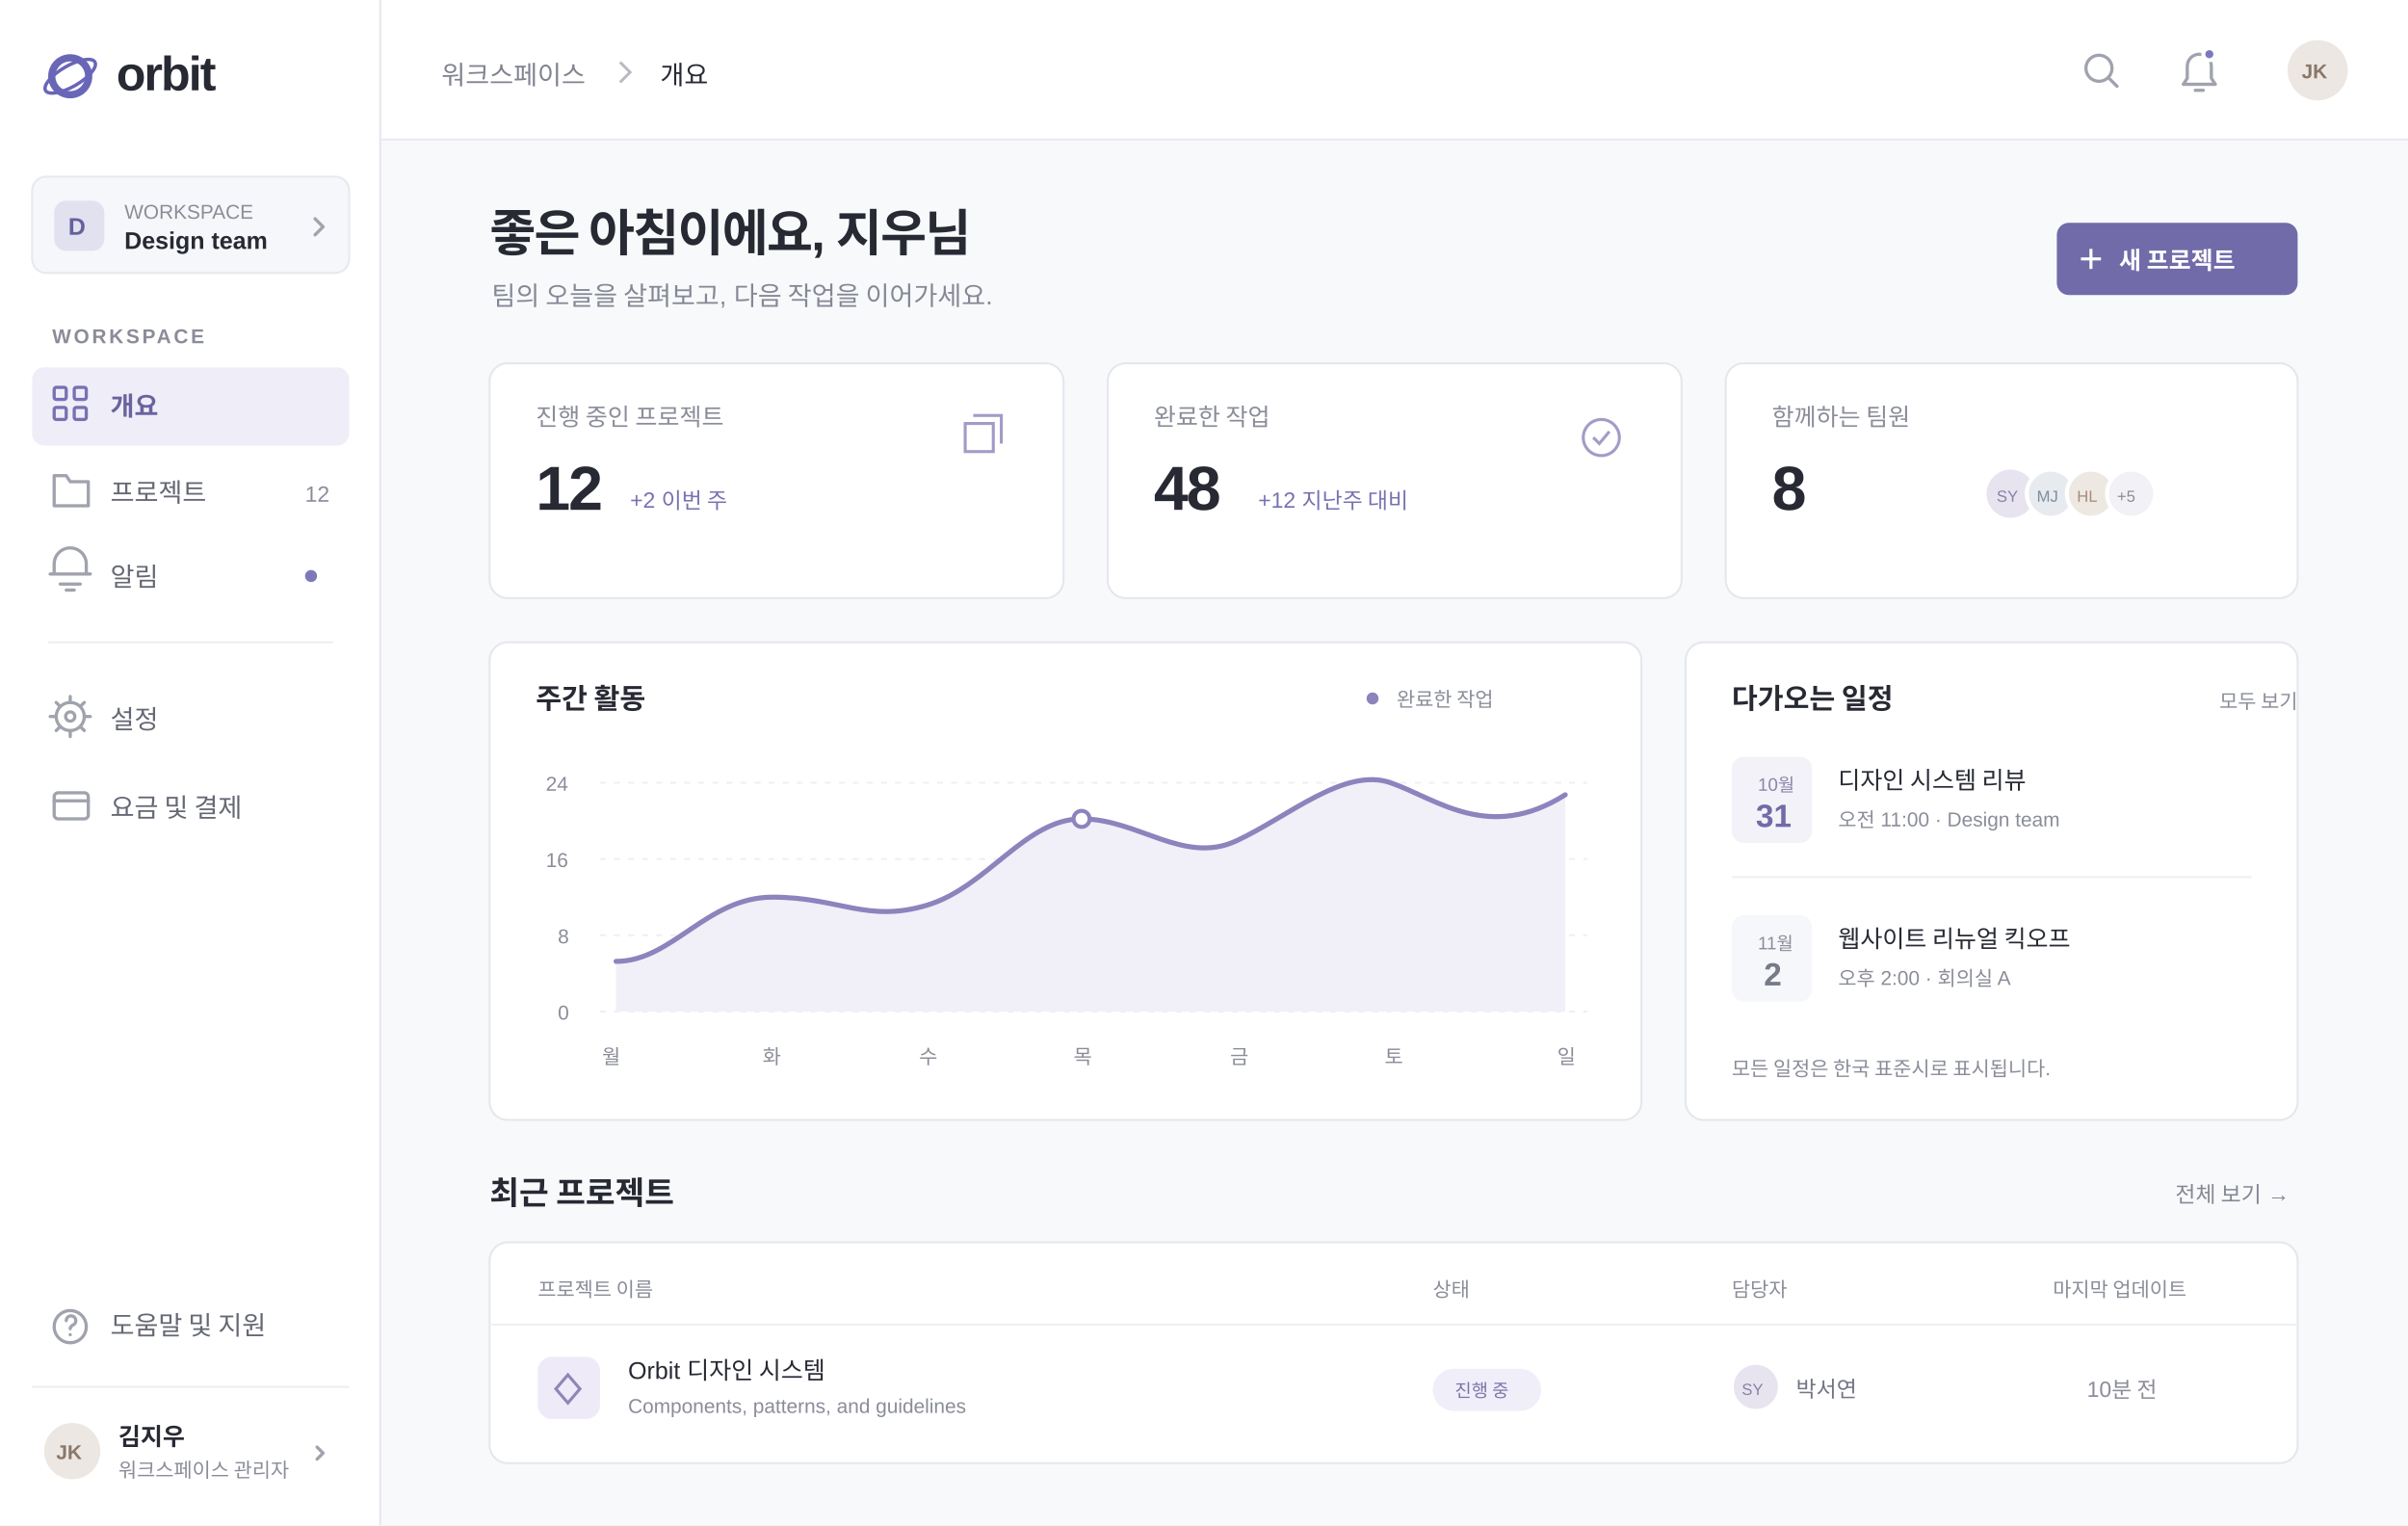
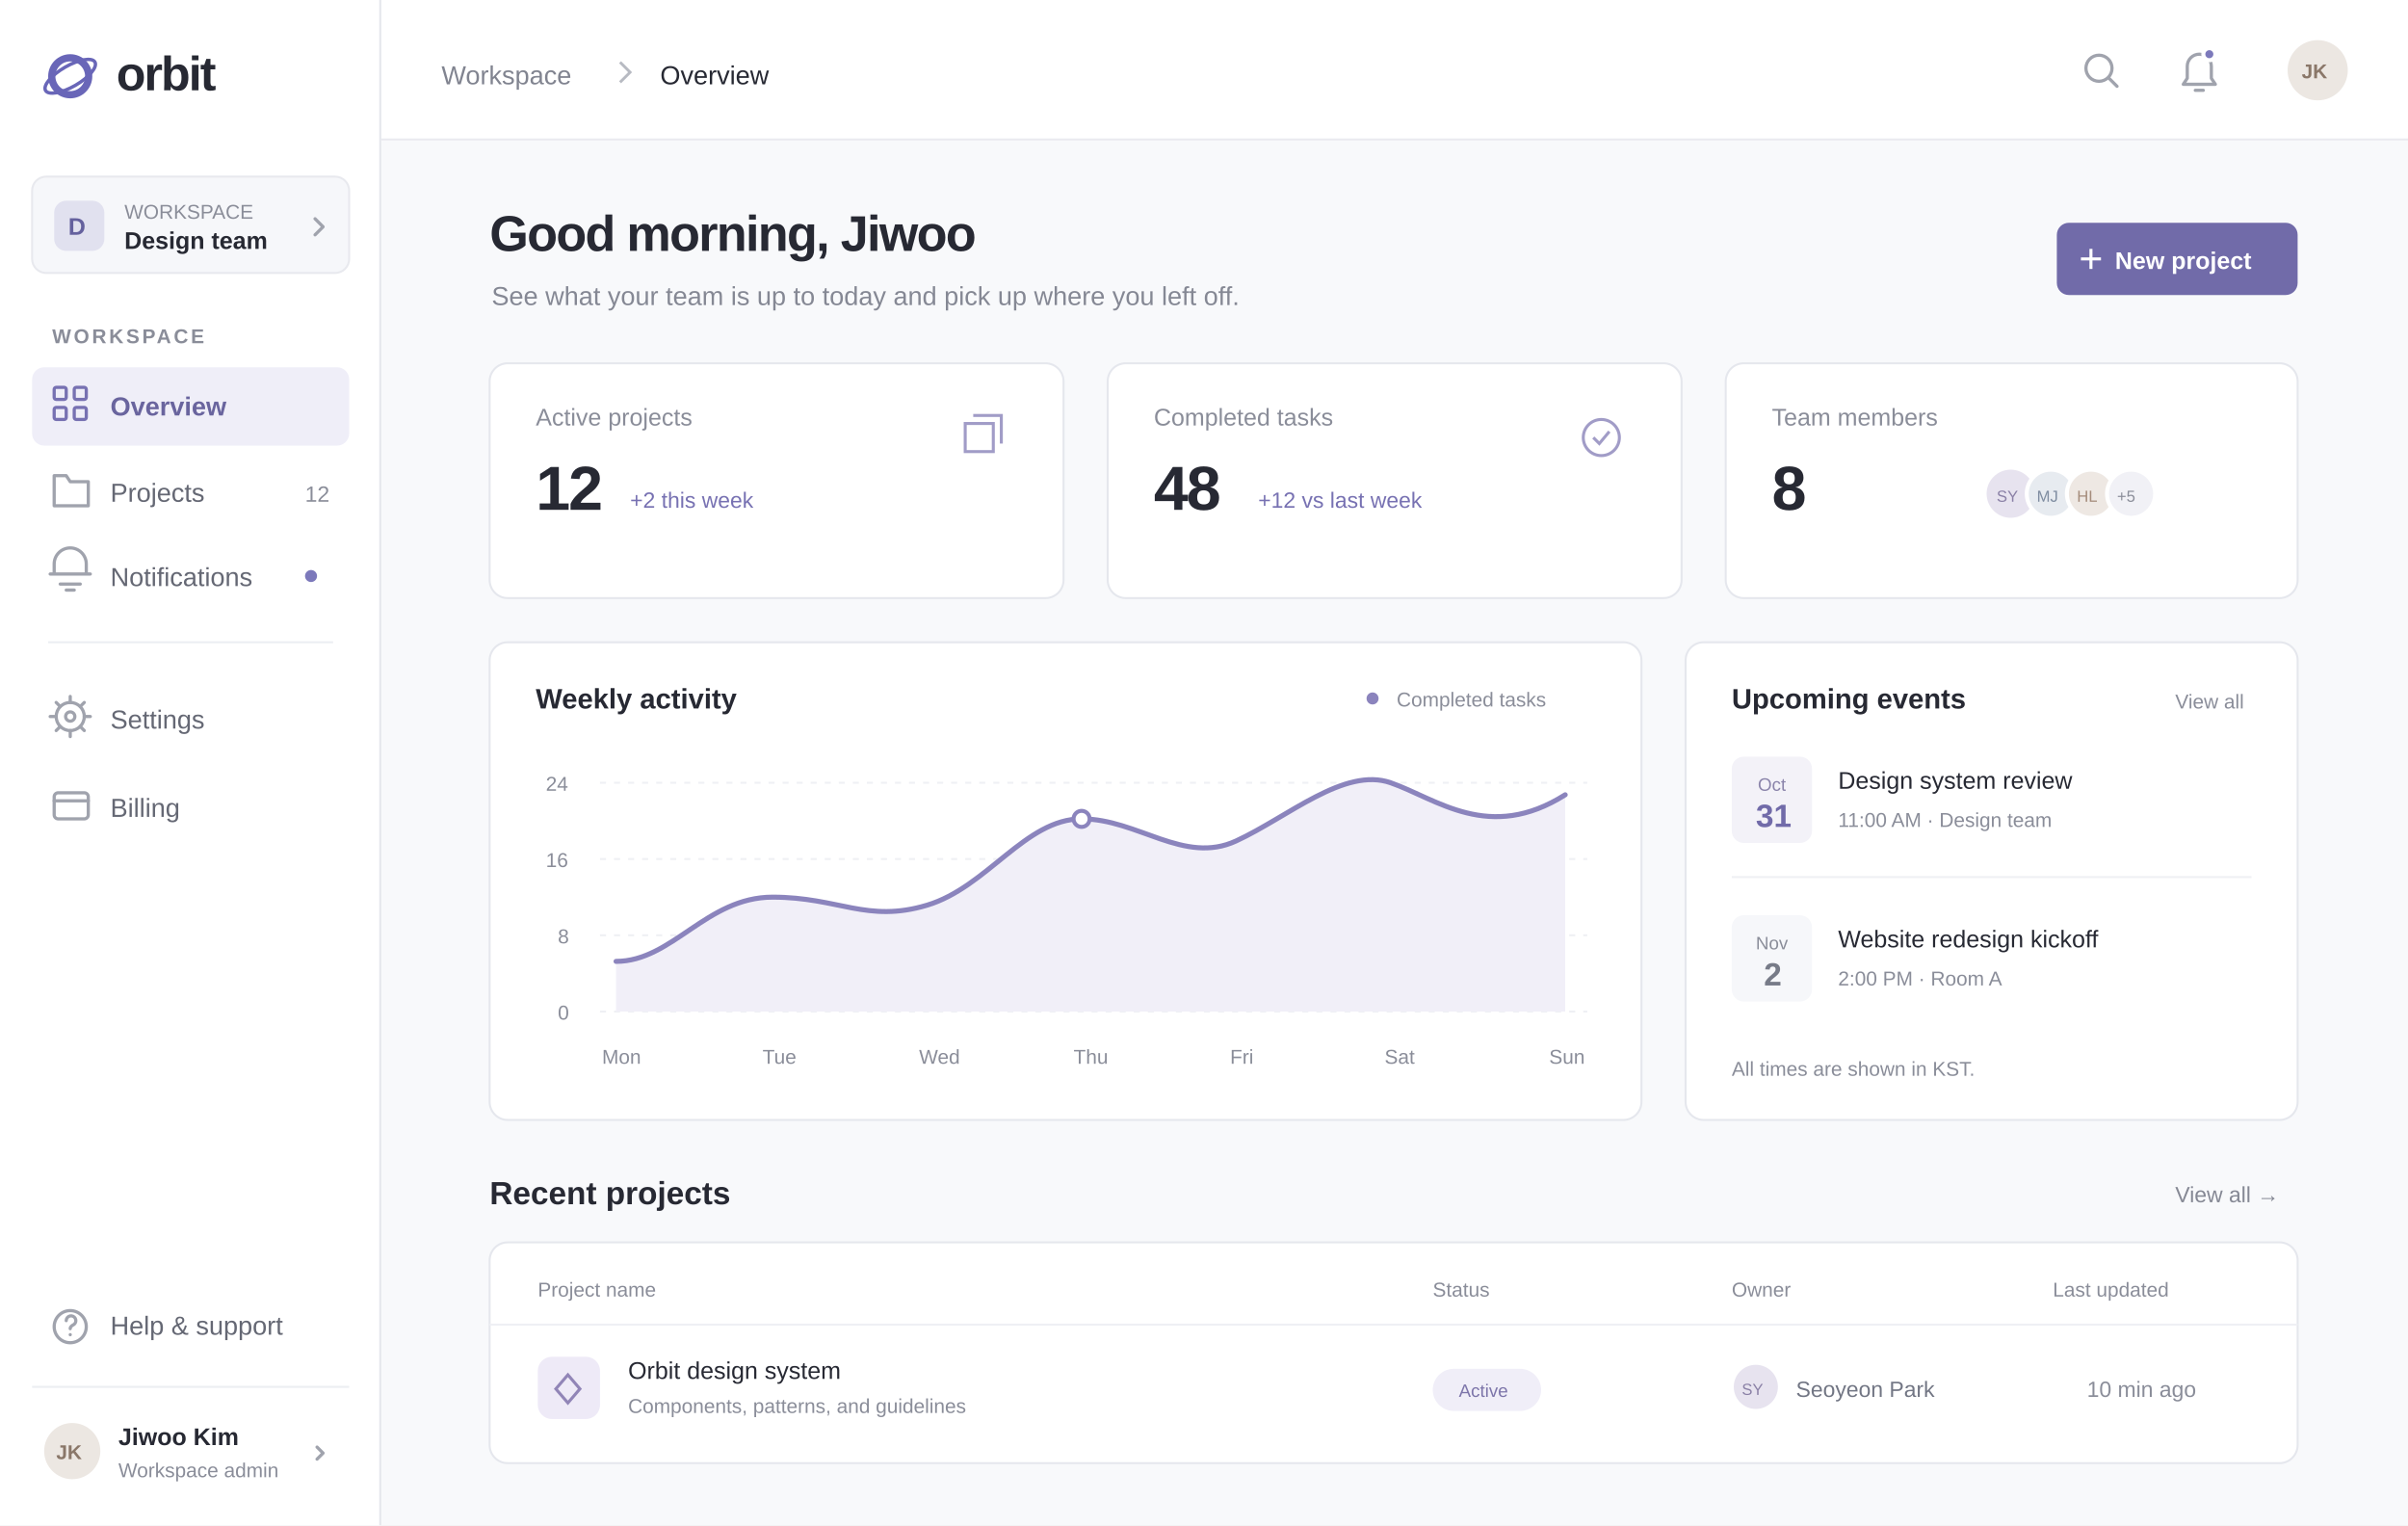
<svg xmlns="http://www.w3.org/2000/svg" width="1200" height="760" viewBox="0 0 1200 760" fill="none">
  <style>text{font-family:-apple-system,BlinkMacSystemFont,'Apple SD Gothic Neo','Noto Sans KR',Arial,sans-serif;fill:#272933}.muted{fill:#8A8D99}.stroke{stroke:#A0A3AD;stroke-width:1.6;stroke-linecap:round;stroke-linejoin:round}</style>
  <rect width="1200" height="760" fill="#F8F9FB" />
  <path d="M190 0H1200V70H190Z" fill="#FFF" />
  <path d="M190 69.5H1200" stroke="#E9EAEF" />
  <path d="M0 0H190V760H0Z" fill="#FFF" />
  <path d="M189.5 0V760" stroke="#E5E7EC" />
  <g transform="translate(24 27)">
    <circle cx="11" cy="11" r="9.2" stroke="#6966B8" stroke-width="3.6" />
    <ellipse cx="11" cy="11" rx="14.2" ry="5.2" transform="rotate(-30 11 11)" stroke="#6966B8" stroke-width="1.7" />
    <text x="34" y="18" font-size="24" font-weight="700" letter-spacing="-.9">orbit</text>
  </g>
  <rect x="16" y="88" width="158" height="48" rx="7" fill="#F6F7FA" stroke="#E8E9EE" />
  <rect x="27" y="100" width="25" height="25" rx="6" fill="#E1E1EF" />
  <text x="34" y="117" style="fill:#65619E" font-size="12" font-weight="700">D</text>
  <text x="62" y="109" font-size="10" class="muted">WORKSPACE</text>
  <text x="62" y="124" font-size="12" font-weight="600">Design team</text>
  <path d="m157 109 4 4-4 4" class="stroke" />
  <text x="26" y="171" font-size="10" letter-spacing="1.3" font-weight="600" class="muted">WORKSPACE</text>
  <rect x="16" y="183" width="158" height="39" rx="6" fill="#EFEEF8" />
  <g stroke="#7771B2" stroke-width="1.6">
    <rect x="27" y="193" width="6" height="6" rx="1" />
    <rect x="37" y="193" width="6" height="6" rx="1" />
    <rect x="27" y="203" width="6" height="6" rx="1" />
    <rect x="37" y="203" width="6" height="6" rx="1" />
  </g>
-   <text x="55" y="207" font-size="13" font-weight="600" style="fill:#69649E">개요</text>
+   <text x="55" y="207" font-size="13" font-weight="600" style="fill:#69649E">Overview</text>
  <path d="M27 237h6l2 3h9v12H27Z" class="stroke" />
-   <text x="55" y="250" font-size="13" style="fill:#656874">프로젝트</text>
+   <text x="55" y="250" font-size="13" style="fill:#656874">Projects</text>
  <text x="152" y="250" font-size="11" class="muted">12</text>
  <path d="M27 286v-5a8 8 0 0 1 16 0v5M25 286h20M30 291h10M33 294h4" class="stroke" />
-   <text x="55" y="292" font-size="13" style="fill:#656874">알림</text>
+   <text x="55" y="292" font-size="13" style="fill:#656874">Notifications</text>
  <circle cx="155" cy="287" r="3" fill="#7C79BB" />
  <path d="M24 320H166" stroke="#ECEEF2" />
  <g class="stroke">
    <circle cx="35" cy="357" r="7" />
    <circle cx="35" cy="357" r="2.3" />
    <path d="M35 347v3M35 364v3M25 357h3M42 357h3M28 350l2 2M40 362l2 2M28 364l2-2M40 352l2-2" />
  </g>
-   <text x="55" y="363" font-size="13" style="fill:#656874">설정</text>
+   <text x="55" y="363" font-size="13" style="fill:#656874">Settings</text>
  <g class="stroke">
    <rect x="27" y="395" width="17" height="13" rx="2" />
    <path d="M27 399h17" />
  </g>
-   <text x="55" y="407" font-size="13" style="fill:#656874">요금 및 결제</text>
+   <text x="55" y="407" font-size="13" style="fill:#656874">Billing</text>
  <g class="stroke">
    <circle cx="35" cy="661" r="8" />
    <path d="M33 658a2.4 2.4 0 1 1 4 1.8c-1 .6-2 1.1-2 2.2M35 665h.01" />
  </g>
-   <text x="55" y="665" font-size="13" style="fill:#656874">도움말 및 지원</text>
+   <text x="55" y="665" font-size="13" style="fill:#656874">Help &amp; support</text>
  <path d="M16 691H174" stroke="#ECEEF2" />
  <circle cx="36" cy="723" r="14" fill="#ECE7E2" />
  <text x="28" y="727" font-size="10" font-weight="600" style="fill:#8A7769">JK</text>
-   <text x="59" y="720" font-size="12" font-weight="600">김지우</text>
-   <text x="59" y="736" font-size="10" class="muted">워크스페이스 관리자</text>
+   <text x="59" y="720" font-size="12" font-weight="600">Jiwoo Kim</text>
+   <text x="59" y="736" font-size="10" class="muted">Workspace admin</text>
  <path d="m158 721 3 3-3 3" class="stroke" />
-   <text x="220" y="42" font-size="13" style="fill:#818490">워크스페이스</text>
+   <text x="220" y="42" font-size="13" style="fill:#818490">Workspace</text>
  <path d="m309 31 5 5-5 5" stroke="#B7BAC2" stroke-width="1.4" />
-   <text x="329" y="42" font-size="13" font-weight="500">개요</text>
+   <text x="329" y="42" font-size="13" font-weight="500">Overview</text>
  <g class="stroke">
    <circle cx="1046" cy="34" r="6.5" />
    <path d="m1051 39 4 4M1090 39v-6a6 6 0 1 1 12 0v6l2 3h-16l2-3M1094 45h4" />
  </g>
  <circle cx="1101" cy="27" r="3" fill="#7C79BB" stroke="#FFF" stroke-width="2" />
  <circle cx="1155" cy="35" r="15" fill="#ECE7E2" />
  <text x="1147" y="39" font-size="10" font-weight="600" style="fill:#8A7769">JK</text>
-   <text x="244" y="125" font-size="25" font-weight="700" letter-spacing="-.8">좋은 아침이에요, 지우님</text>
-   <text x="245" y="152" font-size="13" style="fill:#858894">팀의 오늘을 살펴보고, 다음 작업을 이어가세요.</text>
+   <text x="244" y="125" font-size="25" font-weight="700" letter-spacing="-.8">Good morning, Jiwoo</text>
+   <text x="245" y="152" font-size="13" style="fill:#858894">See what your team is up to today and pick up where you left off.</text>
  <rect x="1025" y="111" width="120" height="36" rx="6" fill="#716BA9" />
  <path d="M1042 124v10M1037 129h10" stroke="#FFF" stroke-width="1.5" />
-   <text x="1056" y="134" font-size="12" font-weight="600" style="fill:#FFF">새 프로젝트</text>
+   <text x="1054" y="134" font-size="12" font-weight="600" style="fill:#FFF">New project</text>
  <rect x="244" y="181" width="286" height="117" rx="9" fill="#FFF" stroke="#E5E7ED" />
-   <text x="267" y="212" font-size="12" class="muted">진행 중인 프로젝트</text>
+   <text x="267" y="212" font-size="12" class="muted">Active projects</text>
  <text x="267" y="254" font-size="31" font-weight="600" letter-spacing="-1">12</text>
-   <text x="314" y="253" font-size="11" style="fill:#7771B2">+2 이번 주</text>
+   <text x="314" y="253" font-size="11" style="fill:#7771B2">+2 this week</text>
  <path d="M481 211h14v14h-14ZM485 207h14v14" stroke="#A19CC7" stroke-width="1.5" />
  <rect x="552" y="181" width="286" height="117" rx="9" fill="#FFF" stroke="#E5E7ED" />
-   <text x="575" y="212" font-size="12" class="muted">완료한 작업</text>
+   <text x="575" y="212" font-size="12" class="muted">Completed tasks</text>
  <text x="575" y="254" font-size="31" font-weight="600" letter-spacing="-1">48</text>
-   <text x="627" y="253" font-size="11" style="fill:#7771B2">+12 지난주 대비</text>
+   <text x="627" y="253" font-size="11" style="fill:#7771B2">+12 vs last week</text>
  <circle cx="798" cy="218" r="9" stroke="#A19CC7" stroke-width="1.5" />
  <path d="m794 218 3 3 5-6" stroke="#A19CC7" stroke-width="1.5" />
  <rect x="860" y="181" width="285" height="117" rx="9" fill="#FFF" stroke="#E5E7ED" />
-   <text x="883" y="212" font-size="12" class="muted">함께하는 팀원</text>
+   <text x="883" y="212" font-size="12" class="muted">Team members</text>
  <text x="883" y="254" font-size="31" font-weight="600" letter-spacing="-1">8</text>
  <circle cx="1002" cy="246" r="12" fill="#E7E3EF" />
  <text x="995" y="250" font-size="8" style="fill:#8A80A6">SY</text>
  <circle cx="1022" cy="246" r="12" fill="#E7EBF0" stroke="#FFF" stroke-width="2" />
  <text x="1015" y="250" font-size="8" style="fill:#7E8CA0">MJ</text>
  <circle cx="1042" cy="246" r="12" fill="#EEE8E3" stroke="#FFF" stroke-width="2" />
  <text x="1035" y="250" font-size="8" style="fill:#A58C7B">HL</text>
  <circle cx="1062" cy="246" r="12" fill="#F1F1F6" stroke="#FFF" stroke-width="2" />
  <text x="1055" y="250" font-size="8" class="muted">+5</text>
  <rect x="244" y="320" width="574" height="238" rx="9" fill="#FFF" stroke="#E5E7ED" />
-   <text x="267" y="353" font-size="14" font-weight="600">주간 활동</text>
+   <text x="267" y="353" font-size="14" font-weight="600">Weekly activity</text>
  <circle cx="684" cy="348" r="3" fill="#8B84BD" />
-   <text x="696" y="352" font-size="10" class="muted">완료한 작업</text>
+   <text x="696" y="352" font-size="10" class="muted">Completed tasks</text>
  <path d="M299 390H791M299 428H791M299 466H791M299 504H791" stroke="#EFF0F4" stroke-dasharray="3 4" />
  <text x="272" y="394" font-size="10" class="muted">24</text>
  <text x="272" y="432" font-size="10" class="muted">16</text>
  <text x="278" y="470" font-size="10" class="muted">8</text>
  <text x="278" y="508" font-size="10" class="muted">0</text>
  <path d="M307 479C335 479 352 447 385 447S432 460 462 451S511 408 539 408S590 431 616 419S670 382 693 390S742 420 780 396V504H307Z" fill="#F1EFF8" />
  <path d="M307 479C335 479 352 447 385 447S432 460 462 451S511 408 539 408S590 431 616 419S670 382 693 390S742 420 780 396" stroke="#8B84BD" stroke-width="2.5" stroke-linecap="round" />
  <circle cx="539" cy="408" r="4" fill="#FFF" stroke="#8B84BD" stroke-width="2" />
-   <text x="300" y="530" font-size="10" class="muted">월</text>
-   <text x="380" y="530" font-size="10" class="muted">화</text>
-   <text x="458" y="530" font-size="10" class="muted">수</text>
-   <text x="535" y="530" font-size="10" class="muted">목</text>
-   <text x="613" y="530" font-size="10" class="muted">금</text>
-   <text x="690" y="530" font-size="10" class="muted">토</text>
-   <text x="776" y="530" font-size="10" class="muted">일</text>
+   <text x="300" y="530" font-size="10" class="muted">Mon</text>
+   <text x="380" y="530" font-size="10" class="muted">Tue</text>
+   <text x="458" y="530" font-size="10" class="muted">Wed</text>
+   <text x="535" y="530" font-size="10" class="muted">Thu</text>
+   <text x="613" y="530" font-size="10" class="muted">Fri</text>
+   <text x="690" y="530" font-size="10" class="muted">Sat</text>
+   <text x="772" y="530" font-size="10" class="muted">Sun</text>
  <rect x="840" y="320" width="305" height="238" rx="9" fill="#FFF" stroke="#E5E7ED" />
-   <text x="863" y="353" font-size="14" font-weight="600">다가오는 일정</text>
-   <text x="1106" y="353" font-size="10" class="muted">모두 보기</text>
+   <text x="863" y="353" font-size="14" font-weight="600">Upcoming events</text>
+   <text x="1084" y="353" font-size="10" class="muted">View all</text>
  <rect x="863" y="377" width="40" height="43" rx="6" fill="#F3F2F8" />
-   <text x="876" y="394" font-size="9" style="fill:#8A84AA">10월</text>
+   <text x="876" y="394" font-size="9" style="fill:#8A84AA">Oct</text>
  <text x="875" y="412" font-size="16" font-weight="600" style="fill:#716BA9">31</text>
-   <text x="916" y="393" font-size="12" font-weight="500">디자인 시스템 리뷰</text>
-   <text x="916" y="412" font-size="10" class="muted">오전 11:00 · Design team</text>
+   <text x="916" y="393" font-size="12" font-weight="500">Design system review</text>
+   <text x="916" y="412" font-size="10" class="muted">11:00 AM · Design team</text>
  <path d="M863 437H1122" stroke="#EFF0F4" />
  <rect x="863" y="456" width="40" height="43" rx="6" fill="#F6F7FA" />
-   <text x="876" y="473" font-size="9" class="muted">11월</text>
+   <text x="875" y="473" font-size="9" class="muted">Nov</text>
  <text x="879" y="491" font-size="16" font-weight="600" style="fill:#777B88">2</text>
-   <text x="916" y="472" font-size="12" font-weight="500">웹사이트 리뉴얼 킥오프</text>
-   <text x="916" y="491" font-size="10" class="muted">오후 2:00 · 회의실 A</text>
-   <text x="863" y="536" font-size="10" class="muted">모든 일정은 한국 표준시로 표시됩니다.</text>
-   <text x="244" y="600" font-size="16" font-weight="600">최근 프로젝트</text>
-   <text x="1084" y="599" font-size="11" style="fill:#858894">전체 보기 →</text>
+   <text x="916" y="472" font-size="12" font-weight="500">Website redesign kickoff</text>
+   <text x="916" y="491" font-size="10" class="muted">2:00 PM · Room A</text>
+   <text x="863" y="536" font-size="10" class="muted">All times are shown in KST.</text>
+   <text x="244" y="600" font-size="16" font-weight="600">Recent projects</text>
+   <text x="1084" y="599" font-size="11" style="fill:#858894">View all →</text>
  <rect x="244" y="619" width="901" height="110" rx="9" fill="#FFF" stroke="#E5E7ED" />
-   <text x="268" y="646" font-size="10" class="muted">프로젝트 이름</text>
-   <text x="714" y="646" font-size="10" class="muted">상태</text>
-   <text x="863" y="646" font-size="10" class="muted">담당자</text>
-   <text x="1023" y="646" font-size="10" class="muted">마지막 업데이트</text>
+   <text x="268" y="646" font-size="10" class="muted">Project name</text>
+   <text x="714" y="646" font-size="10" class="muted">Status</text>
+   <text x="863" y="646" font-size="10" class="muted">Owner</text>
+   <text x="1023" y="646" font-size="10" class="muted">Last updated</text>
  <path d="M244 660H1145" stroke="#EFF0F4" />
  <rect x="268" y="676" width="31" height="31" rx="7" fill="#EEEAF7" />
  <path d="m277 692 6-7 6 7-6 7Z" stroke="#9185B7" stroke-width="1.5" />
-   <text x="313" y="687" font-size="12" font-weight="500">Orbit 디자인 시스템</text>
+   <text x="313" y="687" font-size="12" font-weight="500">Orbit design system</text>
  <text x="313" y="704" font-size="10" class="muted">Components, patterns, and guidelines</text>
  <rect x="714" y="682" width="54" height="21" rx="10.5" fill="#F0EEF8" />
-   <text x="725" y="696" font-size="9" style="fill:#7D75AA">진행 중</text>
+   <text x="727" y="696" font-size="9" style="fill:#7D75AA">Active</text>
  <circle cx="875" cy="691" r="11" fill="#E7E3EF" />
  <text x="868" y="695" font-size="8" style="fill:#8A80A6">SY</text>
-   <text x="895" y="696" font-size="11" style="fill:#727684">박서연</text>
-   <text x="1040" y="696" font-size="11" class="muted">10분 전</text>
+   <text x="895" y="696" font-size="11" style="fill:#727684">Seoyeon Park</text>
+   <text x="1040" y="696" font-size="11" class="muted">10 min ago</text>
</svg>
